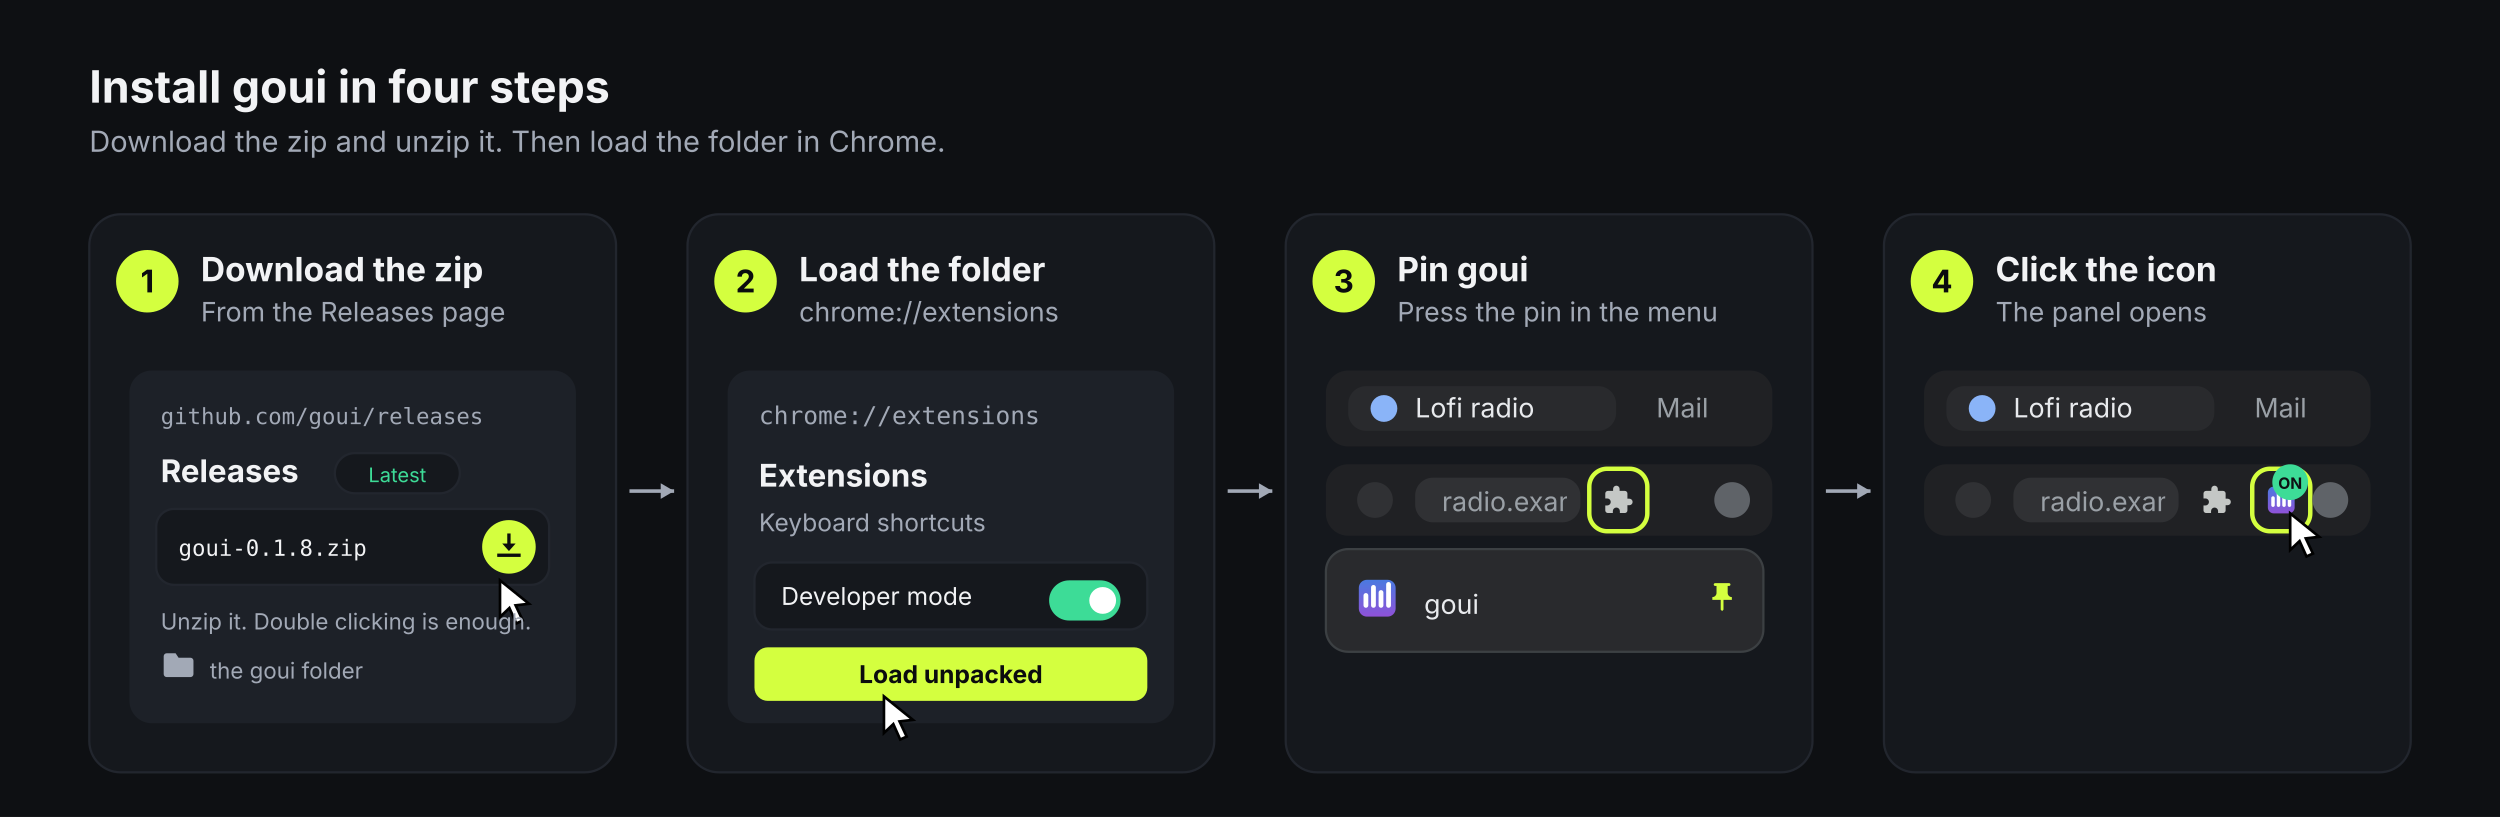
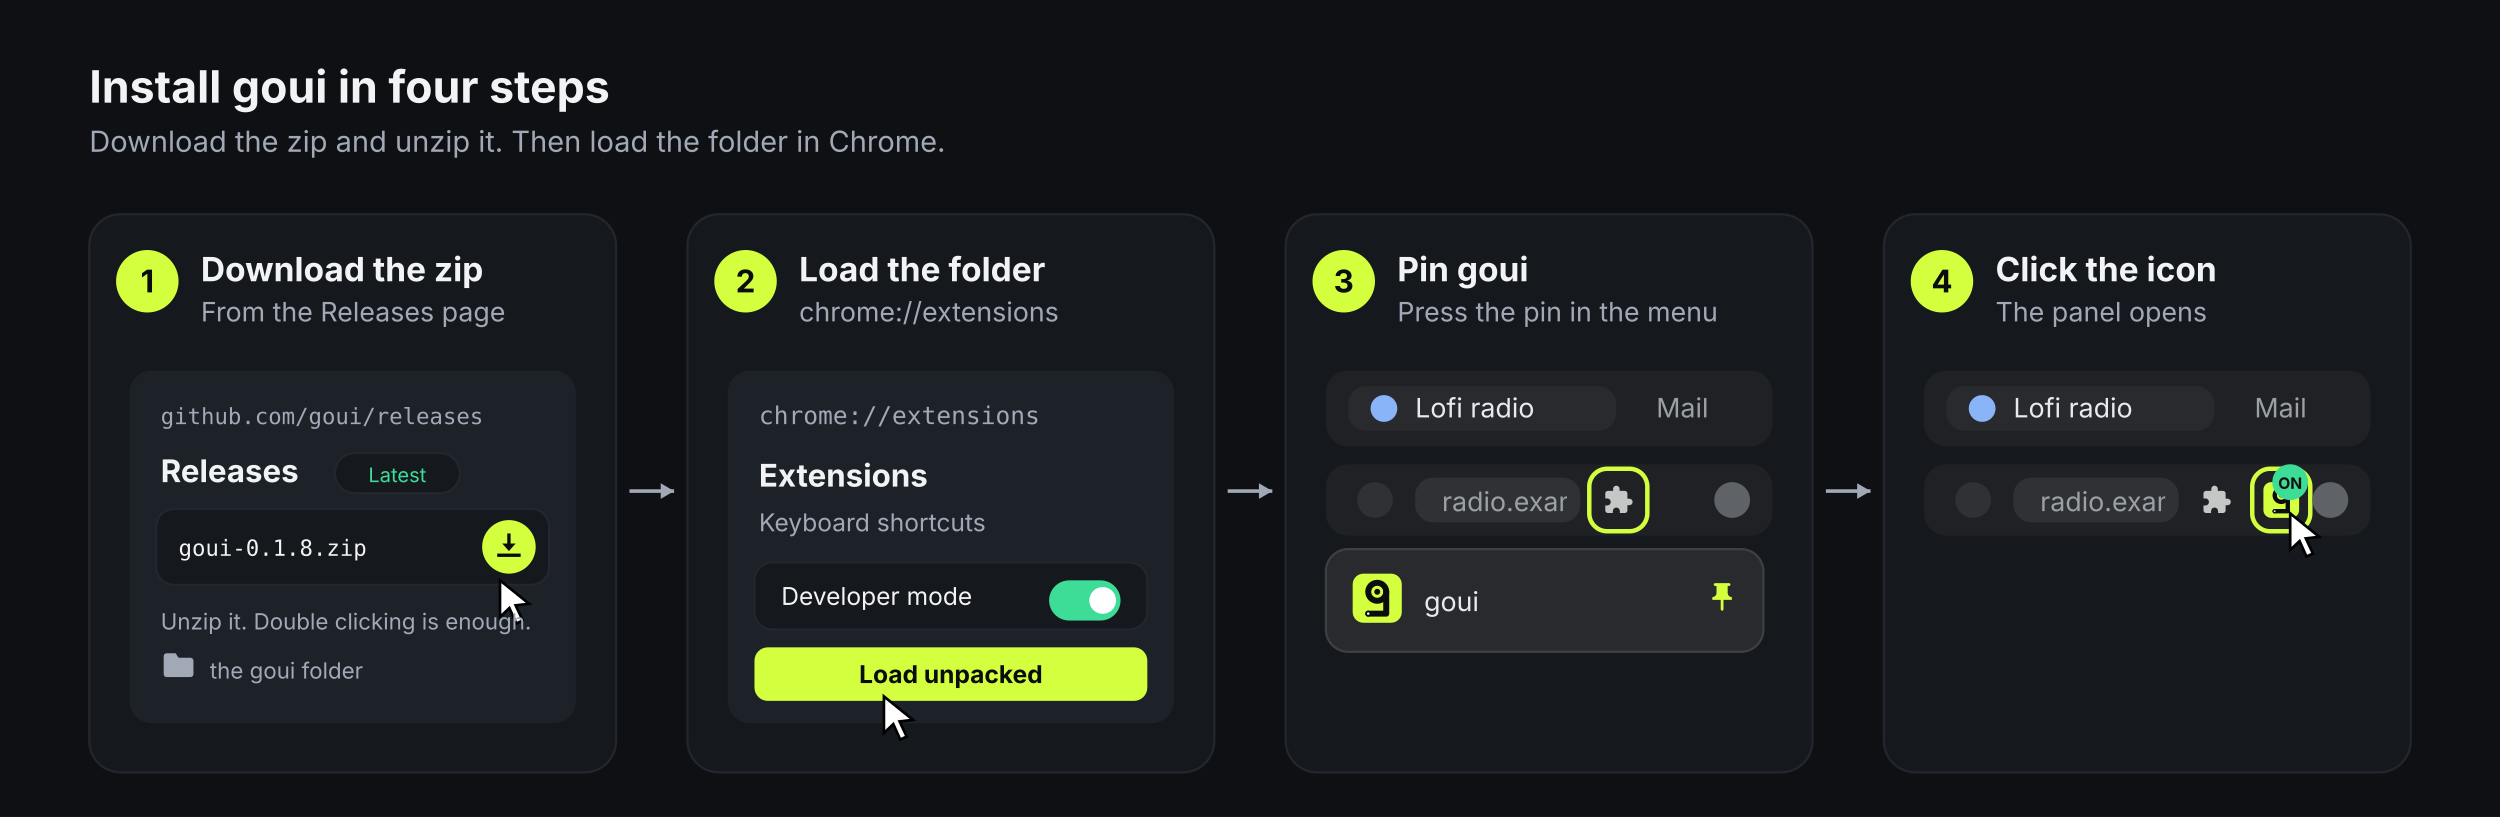
<svg xmlns="http://www.w3.org/2000/svg" width="1120" height="366" viewBox="0 0 1120 366" role="img">
-   <defs>
-     <linearGradient id="tile" x1="0" y1="0" x2="0" y2="1">
-       <stop offset="0" stop-color="#4a7ae0" />
-       <stop offset="1" stop-color="#8f52d8" />
-     </linearGradient>
-   </defs>
+   <defs />
  <rect width="1120" height="366" fill="#0e1013" />
  <text x="40" y="46" font-family="-apple-system, BlinkMacSystemFont, 'Inter', 'Helvetica Neue', 'Segoe UI', Roboto, sans-serif" font-size="20" font-weight="700" fill="#f2f3f5" text-anchor="start">Install goui in four steps</text>
  <text x="40" y="68" font-family="-apple-system, BlinkMacSystemFont, 'Inter', 'Helvetica Neue', 'Segoe UI', Roboto, sans-serif" font-size="13" font-weight="400" fill="#a2a9b6" text-anchor="start">Download the zip and unzip it. Then load the folder in Chrome.</text>
  <rect x="40" y="96" width="236" height="250" rx="14" fill="#15181d" stroke="#22262e" stroke-width="1" />
  <circle cx="66" cy="126" r="14" fill="#d4ff3f" />
  <text x="66" y="131" font-family="-apple-system, BlinkMacSystemFont, 'Inter', 'Helvetica Neue', 'Segoe UI', Roboto, sans-serif" font-size="14" font-weight="700" fill="#0b0c0e" text-anchor="middle">1</text>
  <text x="90" y="126" font-family="-apple-system, BlinkMacSystemFont, 'Inter', 'Helvetica Neue', 'Segoe UI', Roboto, sans-serif" font-size="15" font-weight="700" fill="#f2f3f5" text-anchor="start">Download the zip</text>
  <text x="90" y="144" font-family="-apple-system, BlinkMacSystemFont, 'Inter', 'Helvetica Neue', 'Segoe UI', Roboto, sans-serif" font-size="12" font-weight="400" fill="#a2a9b6" text-anchor="start">From the Releases page</text>
  <rect x="58" y="166" width="200" height="158" rx="10" fill="#1d2128" />
  <text x="72" y="190" font-family="'SF Mono', Menlo, Consolas, monospace" font-size="10" font-weight="400" fill="#a2a9b6" text-anchor="start">github.com/goui/releases</text>
  <text x="72" y="216" font-family="-apple-system, BlinkMacSystemFont, 'Inter', 'Helvetica Neue', 'Segoe UI', Roboto, sans-serif" font-size="14" font-weight="700" fill="#f2f3f5" text-anchor="start">Releases</text>
  <rect x="150" y="203" width="56" height="18" rx="9" fill="#15181d" stroke="#22262e" stroke-width="1" />
  <text x="178" y="216" font-family="-apple-system, BlinkMacSystemFont, 'Inter', 'Helvetica Neue', 'Segoe UI', Roboto, sans-serif" font-size="9" font-weight="400" fill="#3ddc97" text-anchor="middle">Latest</text>
  <rect x="70" y="228" width="176" height="34" rx="8" fill="#15181d" stroke="#22262e" stroke-width="1" />
  <text x="80" y="249" font-family="'SF Mono', Menlo, Consolas, monospace" font-size="10" font-weight="400" fill="#f2f3f5" text-anchor="start">goui-0.1.8.zip</text>
  <circle cx="228" cy="245" r="12" fill="#d4ff3f" />
  <g transform="translate(222 239) scale(0.75)">
    <path d="M7 0 h2 v6 h3 l-4 4.5 -4-4.5 h3 z" fill="#0b0c0e" />
    <rect x="1" y="12" width="14" height="2" fill="#0b0c0e" />
  </g>
  <g transform="translate(224 260)">
    <path d="M0 0 l13 10.5 -6 0.7 3.2 6.8 -2.9 1.3 -3.1-6.9 -4.2 4z" fill="#ffffff" stroke="#000000" stroke-width="1.2" />
  </g>
  <text x="72" y="282" font-family="-apple-system, BlinkMacSystemFont, 'Inter', 'Helvetica Neue', 'Segoe UI', Roboto, sans-serif" font-size="10" font-weight="400" fill="#a2a9b6" text-anchor="start">Unzip it. Double clicking is enough.</text>
  <g transform="translate(72 290) scale(0.6666667)">
    <path fill="#a2a9b6" d="M4 4h6l2 3h8a2 2 0 0 1 2 2v9a2 2 0 0 1-2 2H4a2 2 0 0 1-2-2V6a2 2 0 0 1 2-2z" />
  </g>
  <text x="94" y="304" font-family="-apple-system, BlinkMacSystemFont, 'Inter', 'Helvetica Neue', 'Segoe UI', Roboto, sans-serif" font-size="10" font-weight="400" fill="#a2a9b6" text-anchor="start">the goui folder</text>
  <path d="M282 220 H302" stroke="#a2a9b6" stroke-width="1.6" fill="none" />
  <path d="M302 220 l-6 -3.5 v7 z" fill="#a2a9b6" />
  <rect x="308" y="96" width="236" height="250" rx="14" fill="#15181d" stroke="#22262e" stroke-width="1" />
  <circle cx="334" cy="126" r="14" fill="#d4ff3f" />
  <text x="334" y="131" font-family="-apple-system, BlinkMacSystemFont, 'Inter', 'Helvetica Neue', 'Segoe UI', Roboto, sans-serif" font-size="14" font-weight="700" fill="#0b0c0e" text-anchor="middle">2</text>
  <text x="358" y="126" font-family="-apple-system, BlinkMacSystemFont, 'Inter', 'Helvetica Neue', 'Segoe UI', Roboto, sans-serif" font-size="15" font-weight="700" fill="#f2f3f5" text-anchor="start">Load the folder</text>
  <text x="358" y="144" font-family="-apple-system, BlinkMacSystemFont, 'Inter', 'Helvetica Neue', 'Segoe UI', Roboto, sans-serif" font-size="12" font-weight="400" fill="#a2a9b6" text-anchor="start">chrome://extensions</text>
  <rect x="326" y="166" width="200" height="158" rx="10" fill="#1d2128" />
  <text x="340" y="190" font-family="'SF Mono', Menlo, Consolas, monospace" font-size="11" font-weight="400" fill="#a2a9b6" text-anchor="start">chrome://extensions</text>
  <text x="340" y="218" font-family="-apple-system, BlinkMacSystemFont, 'Inter', 'Helvetica Neue', 'Segoe UI', Roboto, sans-serif" font-size="14" font-weight="700" fill="#f2f3f5" text-anchor="start">Extensions</text>
  <text x="340" y="238" font-family="-apple-system, BlinkMacSystemFont, 'Inter', 'Helvetica Neue', 'Segoe UI', Roboto, sans-serif" font-size="11" font-weight="400" fill="#a2a9b6" text-anchor="start">Keyboard shortcuts</text>
  <rect x="338" y="252" width="176" height="30" rx="8" fill="#15181d" stroke="#22262e" stroke-width="1" />
  <text x="350" y="271" font-family="-apple-system, BlinkMacSystemFont, 'Inter', 'Helvetica Neue', 'Segoe UI', Roboto, sans-serif" font-size="11" font-weight="400" fill="#f2f3f5" text-anchor="start">Developer mode</text>
  <rect x="470" y="260" width="32" height="18" rx="9" fill="#3ddc97" />
  <circle cx="494" cy="269" r="6" fill="#ffffff" />
  <rect x="338" y="290" width="176" height="24" rx="6" fill="#d4ff3f" />
  <text x="426" y="306" font-family="-apple-system, BlinkMacSystemFont, 'Inter', 'Helvetica Neue', 'Segoe UI', Roboto, sans-serif" font-size="11" font-weight="700" fill="#0b0c0e" text-anchor="middle">Load unpacked</text>
  <g transform="translate(396 312)">
    <path d="M0 0 l13 10.5 -6 0.7 3.2 6.8 -2.9 1.3 -3.1-6.9 -4.2 4z" fill="#ffffff" stroke="#000000" stroke-width="1.2" />
  </g>
  <path d="M550 220 H570" stroke="#a2a9b6" stroke-width="1.6" fill="none" />
  <path d="M570 220 l-6 -3.5 v7 z" fill="#a2a9b6" />
  <rect x="576" y="96" width="236" height="250" rx="14" fill="#15181d" stroke="#22262e" stroke-width="1" />
  <circle cx="602" cy="126" r="14" fill="#d4ff3f" />
  <text x="602" y="131" font-family="-apple-system, BlinkMacSystemFont, 'Inter', 'Helvetica Neue', 'Segoe UI', Roboto, sans-serif" font-size="14" font-weight="700" fill="#0b0c0e" text-anchor="middle">3</text>
  <text x="626" y="126" font-family="-apple-system, BlinkMacSystemFont, 'Inter', 'Helvetica Neue', 'Segoe UI', Roboto, sans-serif" font-size="15" font-weight="700" fill="#f2f3f5" text-anchor="start">Pin goui</text>
  <text x="626" y="144" font-family="-apple-system, BlinkMacSystemFont, 'Inter', 'Helvetica Neue', 'Segoe UI', Roboto, sans-serif" font-size="12" font-weight="400" fill="#a2a9b6" text-anchor="start">Press the pin in the menu</text>
  <rect x="594" y="166" width="200" height="34" rx="10" fill="#202124" />
  <rect x="604" y="173" width="120" height="20" rx="8" fill="#292a2d" />
  <circle cx="620" cy="183" r="6" fill="#8ab4f8" />
  <text x="634" y="187" font-family="-apple-system, BlinkMacSystemFont, 'Inter', 'Helvetica Neue', 'Segoe UI', Roboto, sans-serif" font-size="12" font-weight="400" fill="#e8eaed" text-anchor="start">Lofi radio</text>
  <text x="742" y="187" font-family="-apple-system, BlinkMacSystemFont, 'Inter', 'Helvetica Neue', 'Segoe UI', Roboto, sans-serif" font-size="12" font-weight="400" fill="#9aa0a6" text-anchor="start">Mail</text>
  <rect x="594" y="208" width="200" height="32" rx="10" fill="#202124" />
  <circle cx="616" cy="224" r="8" fill="#303134" />
  <rect x="634" y="214" width="74" height="20" rx="8" fill="#303134" />
  <svg x="634" y="208" width="68" height="32">
    <text x="12" y="21" font-family="-apple-system, BlinkMacSystemFont, 'Inter', 'Helvetica Neue', 'Segoe UI', Roboto, sans-serif" font-size="12" font-weight="400" fill="#9aa0a6" text-anchor="start">radio.example.com</text>
  </svg>
  <rect x="712" y="210" width="26" height="28" rx="8" fill="none" stroke="#d4ff3f" stroke-width="2" />
  <g transform="translate(718 217) scale(0.5833333)">
    <path fill="#c4c7c5" d="M20.5 11H19V7c0-1.1-.9-2-2-2h-4V3.5C13 2.12 11.88 1 10.5 1S8 2.12 8 3.5V5H4c-1.1 0-2 .9-2 2v3.8h1.5c1.49 0 2.7 1.21 2.7 2.7S4.99 16.2 3.5 16.2H2V20c0 1.1.9 2 2 2h3.8v-1.5c0-1.49 1.21-2.7 2.7-2.7s2.7 1.21 2.7 2.7V22H17c1.1 0 2-.9 2-2v-4h1.5c1.38 0 2.5-1.12 2.5-2.5S21.88 11 20.5 11z" />
  </g>
  <circle cx="776" cy="224" r="8" fill="#5f6368" />
  <rect x="594" y="246" width="196" height="46" rx="10" fill="#292a2d" stroke="#3c4043" stroke-width="1" />
-   <rect x="608.75" y="259.75" width="16.5" height="16.5" rx="3.63" fill="url(#tile)" />
-   <rect x="610.854" y="265.69" width="2.145" height="6.6" rx="1.073" fill="#ffffff" />
-   <rect x="614.236" y="262.06" width="2.145" height="10.23" rx="1.073" fill="#ffffff" />
-   <rect x="617.619" y="264.37" width="2.145" height="7.92" rx="1.073" fill="#ffffff" />
-   <rect x="621.001" y="260.74" width="2.145" height="11.55" rx="1.073" fill="#ffffff" />
-   <text x="638" y="275" font-family="-apple-system, BlinkMacSystemFont, 'Inter', 'Helvetica Neue', 'Segoe UI', Roboto, sans-serif" font-size="12" font-weight="400" fill="#e8eaed" text-anchor="start">goui</text>
+   <rect x="606" y="257" width="22" height="22" rx="4.812" fill="#d4ff3f" />
+   <circle cx="617" cy="265.122" r="4.029" fill="none" stroke="#0b0c0e" stroke-width="2.686" />
+   <circle cx="617" cy="265.122" r="1.343" fill="#0b0c0e" />
+   <path d="M621.029 265.122V274.907L612.971 274.907" fill="none" stroke="#0b0c0e" stroke-width="2.686" stroke-linecap="round" stroke-linejoin="round" />
+   <circle cx="612.971" cy="274.907" r="1.343" fill="#0b0c0e" />
+   <circle cx="612.971" cy="274.907" r="0.576" fill="#f2f3f5" />
+   <text x="638" y="273.79" font-family="-apple-system, BlinkMacSystemFont, 'Inter', 'Helvetica Neue', 'Segoe UI', Roboto, sans-serif" font-size="12" font-weight="400" fill="#e8eaed" text-anchor="start">goui</text>
  <g transform="translate(764 260) scale(0.625)">
    <path fill="#d4ff3f" d="M16 9V4h1c.55 0 1-.45 1-1s-.45-1-1-1H7c-.55 0-1 .45-1 1s.45 1 1 1h1v5c0 1.66-1.34 3-3 3v2h6v7l1 1 1-1v-7h6v-2c-1.66 0-3-1.34-3-3z" />
  </g>
  <path d="M818 220 H838" stroke="#a2a9b6" stroke-width="1.6" fill="none" />
  <path d="M838 220 l-6 -3.5 v7 z" fill="#a2a9b6" />
  <rect x="844" y="96" width="236" height="250" rx="14" fill="#15181d" stroke="#22262e" stroke-width="1" />
  <circle cx="870" cy="126" r="14" fill="#d4ff3f" />
  <text x="870" y="131" font-family="-apple-system, BlinkMacSystemFont, 'Inter', 'Helvetica Neue', 'Segoe UI', Roboto, sans-serif" font-size="14" font-weight="700" fill="#0b0c0e" text-anchor="middle">4</text>
  <text x="894" y="126" font-family="-apple-system, BlinkMacSystemFont, 'Inter', 'Helvetica Neue', 'Segoe UI', Roboto, sans-serif" font-size="15" font-weight="700" fill="#f2f3f5" text-anchor="start">Click the icon</text>
  <text x="894" y="144" font-family="-apple-system, BlinkMacSystemFont, 'Inter', 'Helvetica Neue', 'Segoe UI', Roboto, sans-serif" font-size="12" font-weight="400" fill="#a2a9b6" text-anchor="start">The panel opens</text>
  <rect x="862" y="166" width="200" height="34" rx="10" fill="#202124" />
  <rect x="872" y="173" width="120" height="20" rx="8" fill="#292a2d" />
  <circle cx="888" cy="183" r="6" fill="#8ab4f8" />
  <text x="902" y="187" font-family="-apple-system, BlinkMacSystemFont, 'Inter', 'Helvetica Neue', 'Segoe UI', Roboto, sans-serif" font-size="12" font-weight="400" fill="#e8eaed" text-anchor="start">Lofi radio</text>
  <text x="1010" y="187" font-family="-apple-system, BlinkMacSystemFont, 'Inter', 'Helvetica Neue', 'Segoe UI', Roboto, sans-serif" font-size="12" font-weight="400" fill="#9aa0a6" text-anchor="start">Mail</text>
  <rect x="862" y="208" width="200" height="32" rx="10" fill="#202124" />
  <circle cx="884" cy="224" r="8" fill="#303134" />
  <rect x="902" y="214" width="74" height="20" rx="8" fill="#303134" />
  <svg x="902" y="208" width="68" height="32">
    <text x="12" y="21" font-family="-apple-system, BlinkMacSystemFont, 'Inter', 'Helvetica Neue', 'Segoe UI', Roboto, sans-serif" font-size="12" font-weight="400" fill="#9aa0a6" text-anchor="start">radio.example.com</text>
  </svg>
  <rect x="1009" y="210" width="26" height="28" rx="8" fill="none" stroke="#d4ff3f" stroke-width="2" />
-   <rect x="1016" y="218" width="12" height="12" rx="2.64" fill="url(#tile)" />
-   <rect x="1017.53" y="222.32" width="1.56" height="4.8" rx="0.78" fill="#ffffff" />
-   <rect x="1019.99" y="219.68" width="1.56" height="7.44" rx="0.78" fill="#ffffff" />
-   <rect x="1022.45" y="221.36" width="1.56" height="5.76" rx="0.78" fill="#ffffff" />
-   <rect x="1024.91" y="218.72" width="1.56" height="8.4" rx="0.78" fill="#ffffff" />
+   <rect x="1014" y="216" width="16" height="16" rx="3.5" fill="#d4ff3f" />
+   <circle cx="1022" cy="221.907" r="2.93" fill="none" stroke="#0b0c0e" stroke-width="1.953" />
+   <circle cx="1022" cy="221.907" r="0.977" fill="#0b0c0e" />
+   <path d="M1024.93 221.907V229.023L1019.07 229.023" fill="none" stroke="#0b0c0e" stroke-width="1.953" stroke-linecap="round" stroke-linejoin="round" />
+   <circle cx="1019.07" cy="229.023" r="0.977" fill="#0b0c0e" />
+   <circle cx="1019.07" cy="229.023" r="0.419" fill="#f2f3f5" />
  <circle cx="1026" cy="216" r="8" fill="#3ddc97" />
  <text x="1026" y="219" font-family="-apple-system, BlinkMacSystemFont, 'Inter', 'Helvetica Neue', 'Segoe UI', Roboto, sans-serif" font-size="7" font-weight="700" fill="#0e1013" text-anchor="middle">ON</text>
  <g transform="translate(986 217) scale(0.5833333)">
    <path fill="#c4c7c5" d="M20.5 11H19V7c0-1.1-.9-2-2-2h-4V3.5C13 2.12 11.88 1 10.5 1S8 2.12 8 3.5V5H4c-1.1 0-2 .9-2 2v3.8h1.5c1.49 0 2.7 1.21 2.7 2.7S4.99 16.2 3.5 16.2H2V20c0 1.1.9 2 2 2h3.8v-1.5c0-1.49 1.21-2.7 2.7-2.7s2.7 1.21 2.7 2.7V22H17c1.1 0 2-.9 2-2v-4h1.5c1.38 0 2.5-1.12 2.5-2.5S21.88 11 20.5 11z" />
  </g>
  <circle cx="1044" cy="224" r="8" fill="#5f6368" />
  <g transform="translate(1026 230)">
    <path d="M0 0 l13 10.5 -6 0.7 3.2 6.8 -2.9 1.3 -3.1-6.9 -4.2 4z" fill="#ffffff" stroke="#000000" stroke-width="1.2" />
  </g>
</svg>
